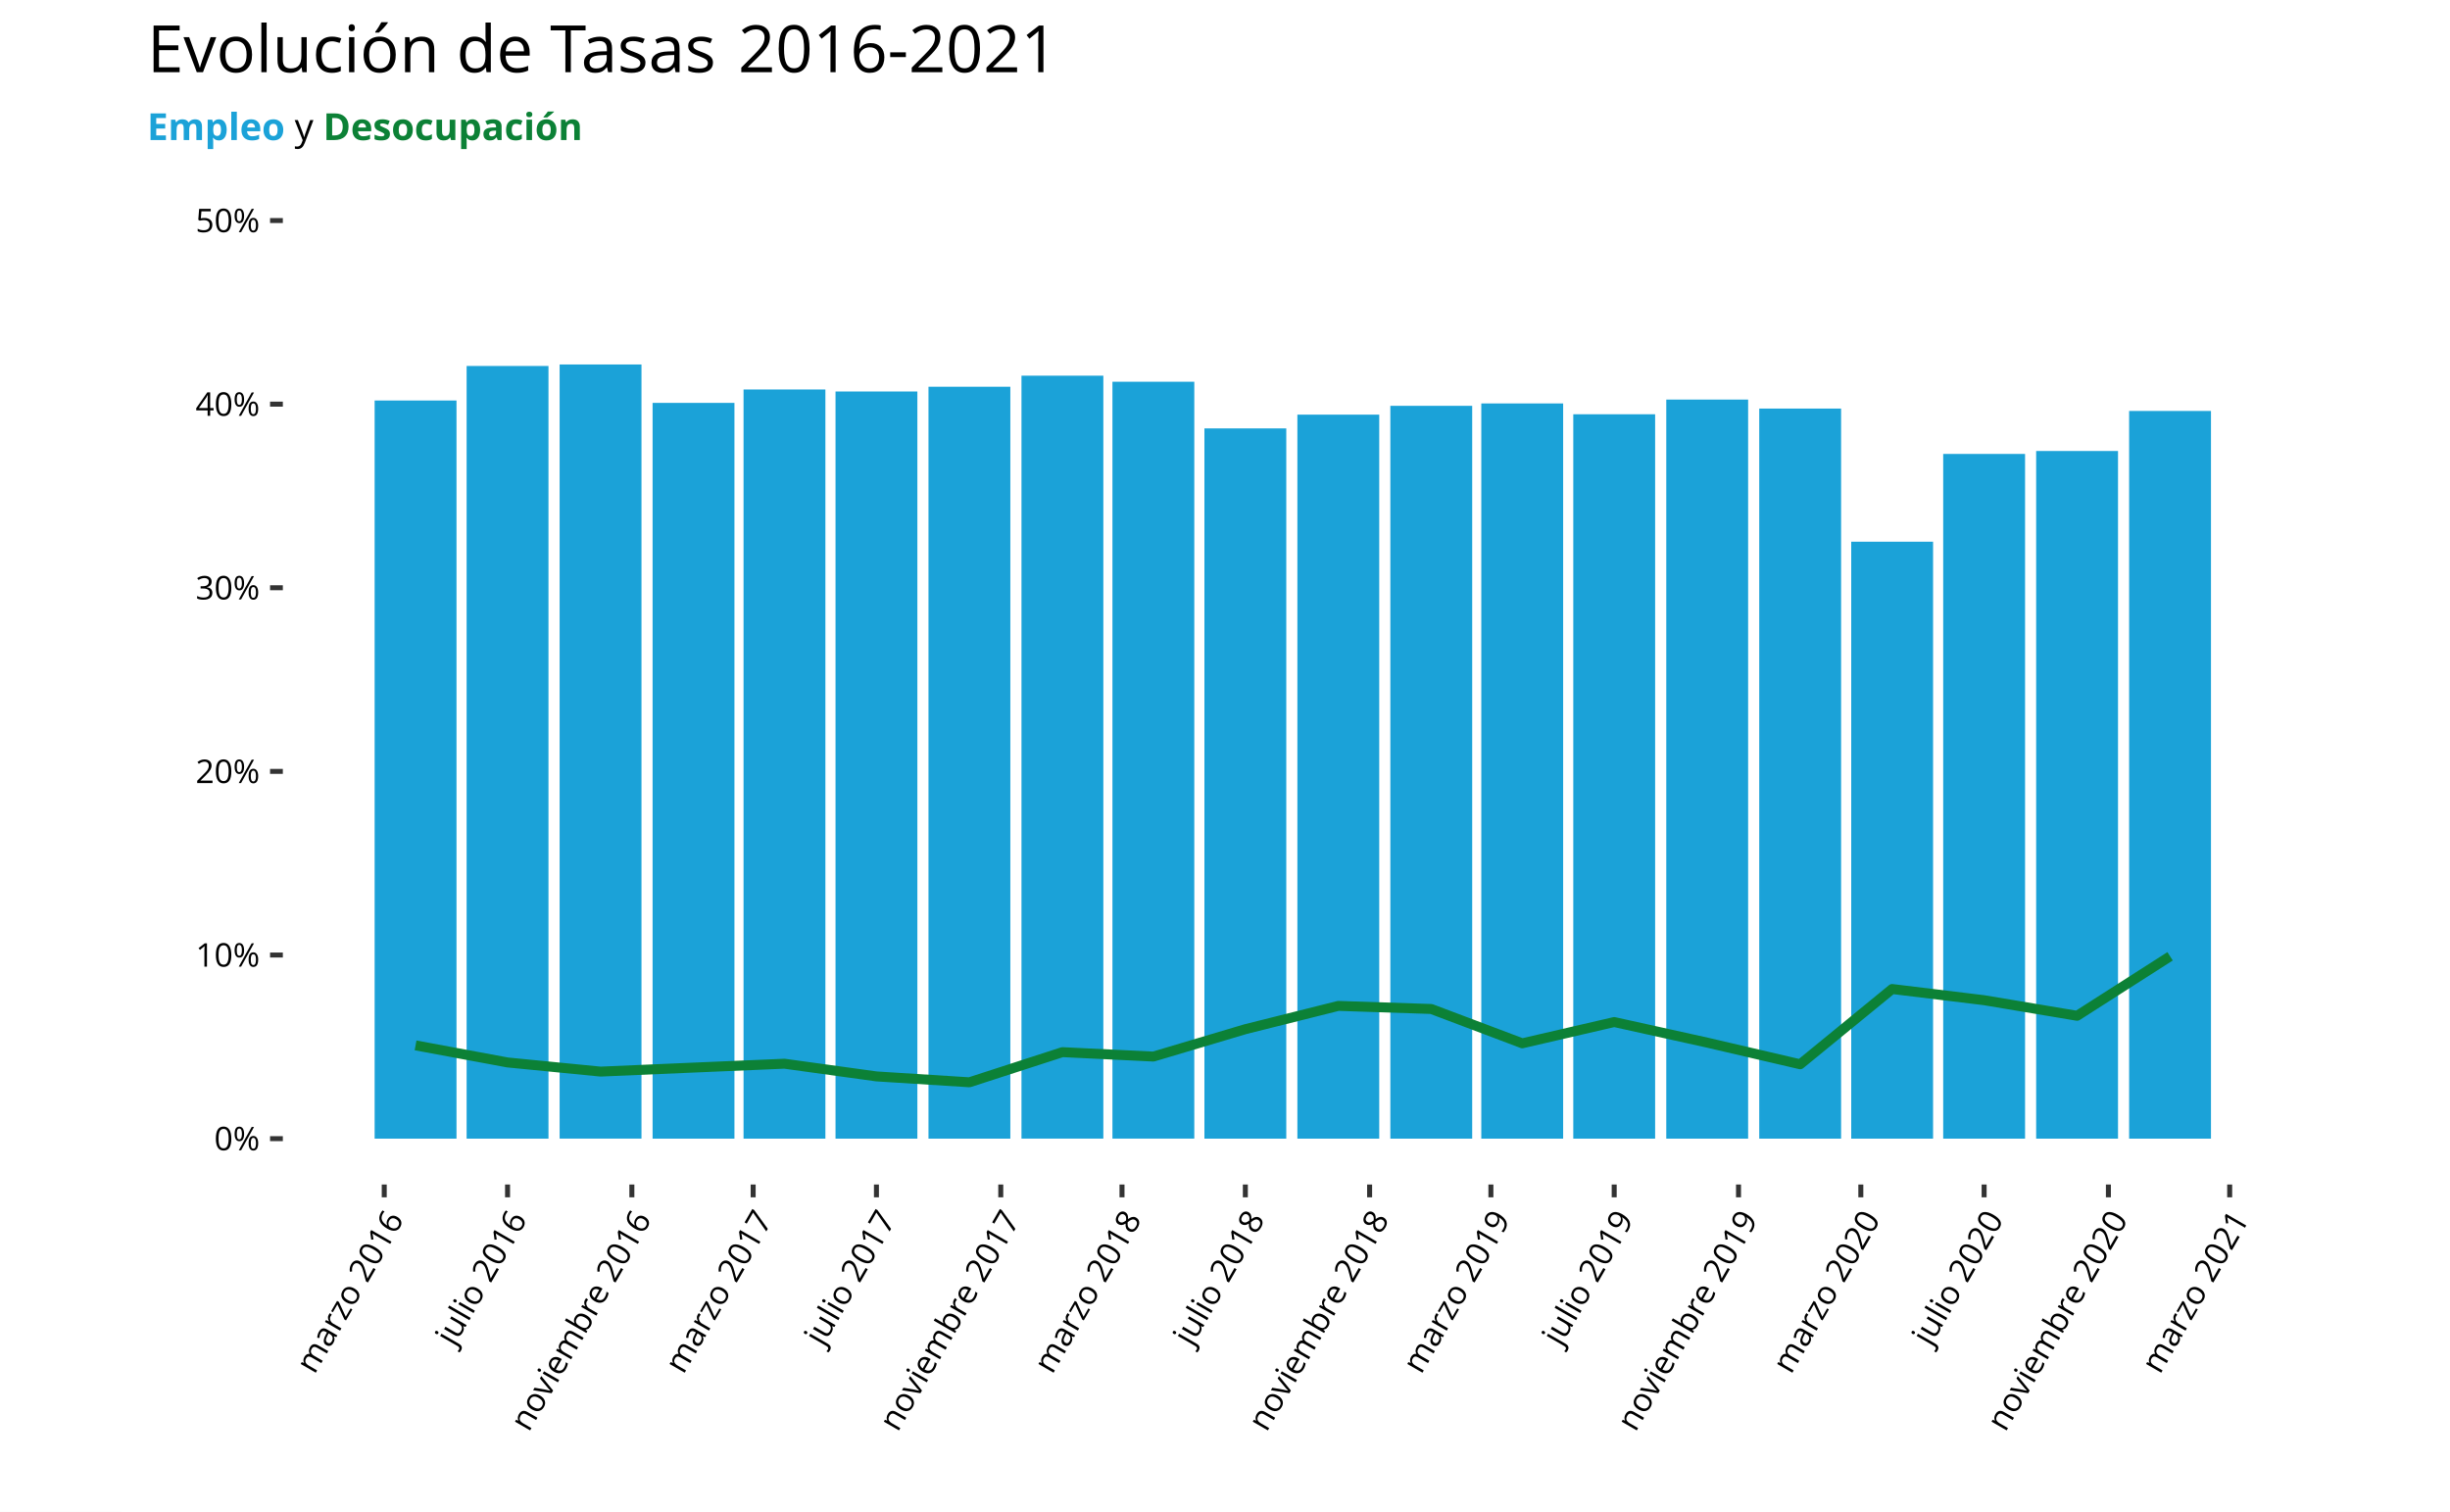
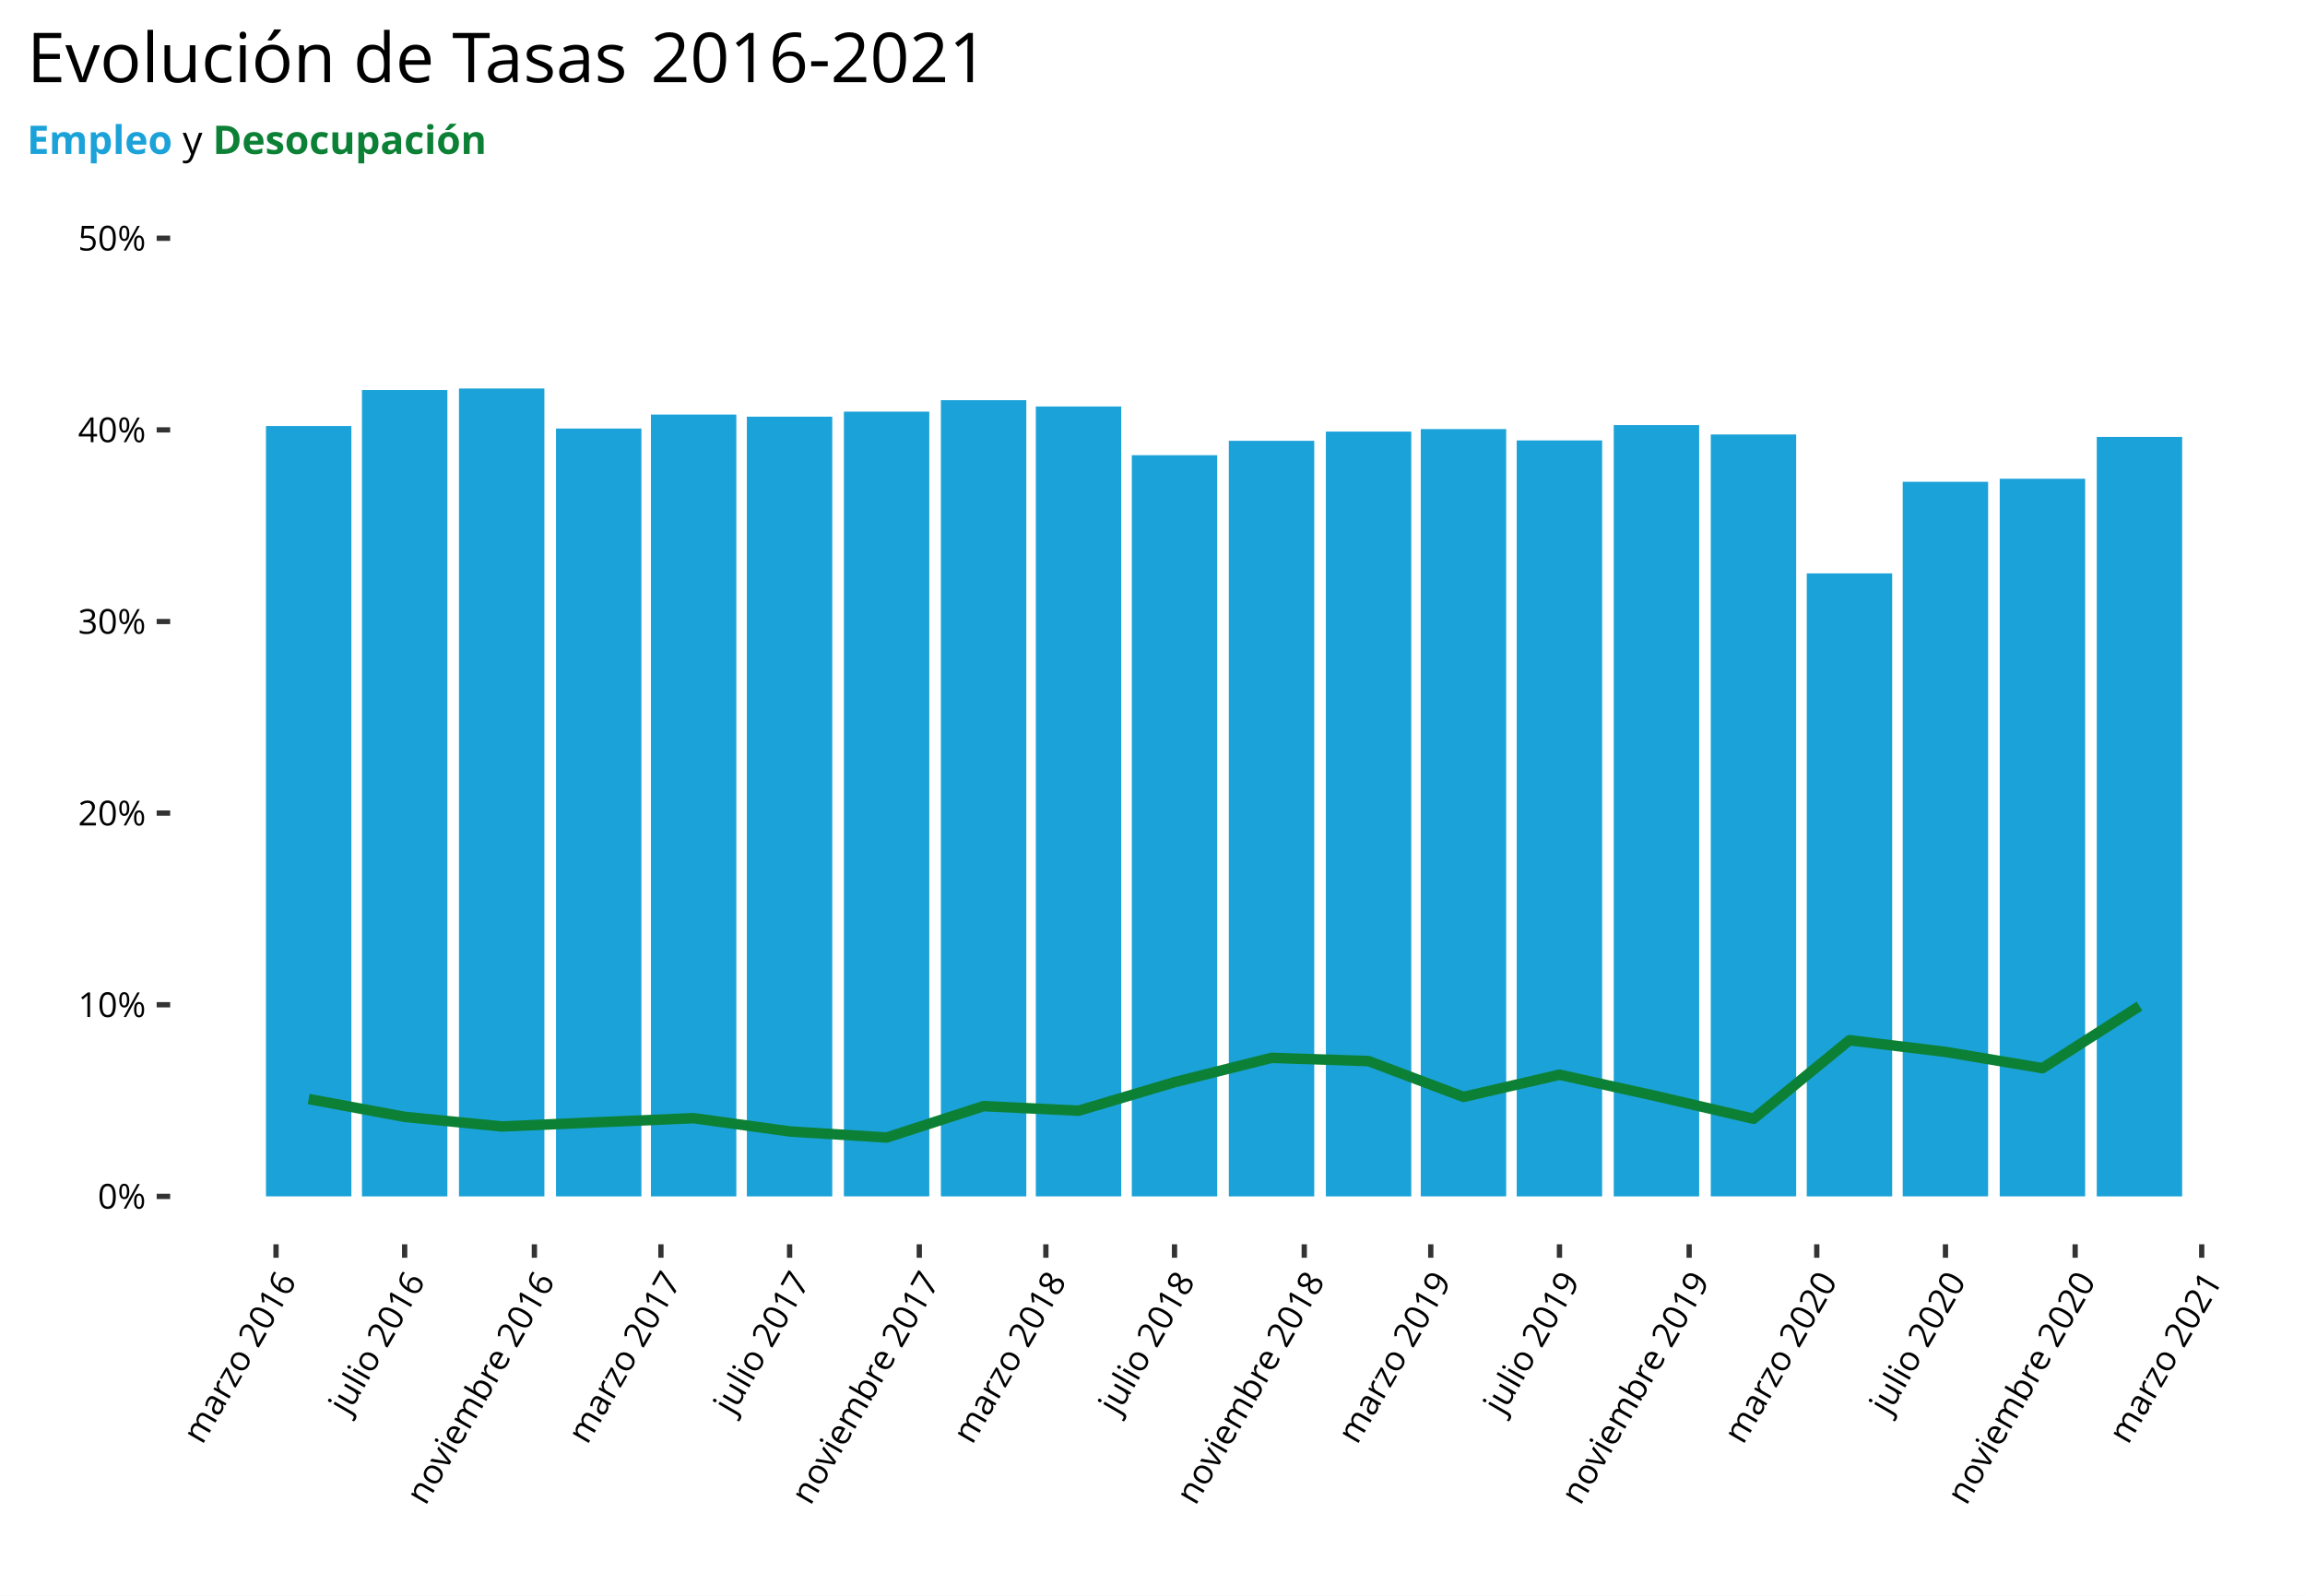
- <svg xmlns="http://www.w3.org/2000/svg" class="svglite" width="525.00pt" height="324.00pt" viewBox="0 0 525.00 324.00">
+ <svg xmlns="http://www.w3.org/2000/svg" class="svglite" width="468.00pt" height="324.00pt" viewBox="0 0 468.00 324.00">
  <defs>
    <style type="text/css">
    .svglite line, .svglite polyline, .svglite polygon, .svglite path, .svglite rect, .svglite circle {
      fill: none;
      stroke: #000000;
      stroke-linecap: round;
      stroke-linejoin: round;
      stroke-miterlimit: 10.00;
    }
  </style>
  </defs>
  <rect width="100%" height="100%" style="stroke: none; fill: #FFFFFF;" />
  <defs>
-     <clipPath id="cpMC4wMHw1MjUuMDB8MC4wMHwzMjQuMDA=">
-       <rect x="0.00" y="0.00" width="525.00" height="324.00" />
+     <clipPath id="cpMC4wMHw0NjguMDB8MC4wMHwzMjQuMDA=">
+       <rect x="0.00" y="0.00" width="468.00" height="324.00" />
    </clipPath>
  </defs>
-   <g clip-path="url(#cpMC4wMHw1MjUuMDB8MC4wMHwzMjQuMDA=)">
+   <g clip-path="url(#cpMC4wMHw0NjguMDB8MC4wMHwzMjQuMDA=)">
</g>
  <defs>
-     <clipPath id="cpMjYuMDZ8NDk4Ljk0fDAuMDB8MzI0LjAw">
-       <rect x="26.06" y="0.00" width="472.88" height="324.00" />
+     <clipPath id="cpMC4wMHw0NjguMDB8MS4yMnwzMjIuNzg=">
+       <rect x="0" y="1.22" width="468.00" height="321.56" />
    </clipPath>
  </defs>
-   <g clip-path="url(#cpMjYuMDZ8NDk4Ljk0fDAuMDB8MzI0LjAw)">
-     <rect x="26.06" y="0.00" width="472.88" height="324.00" style="stroke-width: 1.07; stroke: #FFFFFF; fill: #FFFFFF;" />
+   <g clip-path="url(#cpMC4wMHw0NjguMDB8MS4yMnwzMjIuNzg=)">
+     <rect x="0" y="1.22" width="468.00" height="321.56" style="stroke-width: 1.07; stroke: #FFFFFF; fill: #FFFFFF;" />
  </g>
-   <g clip-path="url(#cpMC4wMHw1MjUuMDB8MC4wMHwzMjQuMDA=)">
+   <g clip-path="url(#cpMC4wMHw0NjguMDB8MC4wMHwzMjQuMDA=)">
</g>
  <defs>
-     <clipPath id="cpNjAuNjF8NDkzLjQ2fDM3LjQzfDI1My44NQ==">
-       <rect x="60.61" y="37.43" width="432.85" height="216.43" />
+     <clipPath id="cpMzQuNTV8NDYyLjUyfDM4LjY1fDI1Mi42Mw==">
+       <rect x="34.55" y="38.65" width="427.97" height="213.99" />
    </clipPath>
  </defs>
-   <g clip-path="url(#cpNjAuNjF8NDkzLjQ2fDM3LjQzfDI1My44NQ==)">
-     <polyline points="60.61,224.34 493.46,224.34 " style="stroke-width: 0.53; stroke: #FFFFFF; stroke-linecap: butt;" />
-     <polyline points="60.61,184.99 493.46,184.99 " style="stroke-width: 0.53; stroke: #FFFFFF; stroke-linecap: butt;" />
-     <polyline points="60.61,145.64 493.46,145.64 " style="stroke-width: 0.53; stroke: #FFFFFF; stroke-linecap: butt;" />
-     <polyline points="60.61,106.29 493.46,106.29 " style="stroke-width: 0.53; stroke: #FFFFFF; stroke-linecap: butt;" />
-     <polyline points="60.61,66.94 493.46,66.94 " style="stroke-width: 0.53; stroke: #FFFFFF; stroke-linecap: butt;" />
-     <polyline points="69.13,253.85 69.13,37.43 " style="stroke-width: 0.53; stroke: #FFFFFF; stroke-linecap: butt;" />
-     <polyline points="95.55,253.85 95.55,37.43 " style="stroke-width: 0.53; stroke: #FFFFFF; stroke-linecap: butt;" />
-     <polyline points="122.08,253.85 122.08,37.43 " style="stroke-width: 0.53; stroke: #FFFFFF; stroke-linecap: butt;" />
-     <polyline points="148.39,253.85 148.39,37.43 " style="stroke-width: 0.53; stroke: #FFFFFF; stroke-linecap: butt;" />
-     <polyline points="174.60,253.85 174.60,37.43 " style="stroke-width: 0.53; stroke: #FFFFFF; stroke-linecap: butt;" />
-     <polyline points="201.13,253.85 201.13,37.43 " style="stroke-width: 0.53; stroke: #FFFFFF; stroke-linecap: butt;" />
-     <polyline points="227.44,253.85 227.44,37.43 " style="stroke-width: 0.53; stroke: #FFFFFF; stroke-linecap: butt;" />
-     <polyline points="253.65,253.85 253.65,37.43 " style="stroke-width: 0.53; stroke: #FFFFFF; stroke-linecap: butt;" />
-     <polyline points="280.18,253.85 280.18,37.43 " style="stroke-width: 0.53; stroke: #FFFFFF; stroke-linecap: butt;" />
-     <polyline points="306.49,253.85 306.49,37.43 " style="stroke-width: 0.53; stroke: #FFFFFF; stroke-linecap: butt;" />
-     <polyline points="332.69,253.85 332.69,37.43 " style="stroke-width: 0.53; stroke: #FFFFFF; stroke-linecap: butt;" />
-     <polyline points="359.22,253.85 359.22,37.43 " style="stroke-width: 0.53; stroke: #FFFFFF; stroke-linecap: butt;" />
-     <polyline points="385.64,253.85 385.64,37.43 " style="stroke-width: 0.53; stroke: #FFFFFF; stroke-linecap: butt;" />
-     <polyline points="411.96,253.85 411.96,37.43 " style="stroke-width: 0.53; stroke: #FFFFFF; stroke-linecap: butt;" />
-     <polyline points="438.49,253.85 438.49,37.43 " style="stroke-width: 0.53; stroke: #FFFFFF; stroke-linecap: butt;" />
-     <polyline points="464.80,253.85 464.80,37.43 " style="stroke-width: 0.53; stroke: #FFFFFF; stroke-linecap: butt;" />
-     <polyline points="491.00,253.85 491.00,37.43 " style="stroke-width: 0.53; stroke: #FFFFFF; stroke-linecap: butt;" />
-     <rect x="80.28" y="85.83" width="17.54" height="158.19" style="stroke-width: 2.13; stroke: none; stroke-linecap: square; stroke-linejoin: miter; fill: #1BA2D8;" />
-     <rect x="99.99" y="78.43" width="17.54" height="165.59" style="stroke-width: 2.13; stroke: none; stroke-linecap: square; stroke-linejoin: miter; fill: #1BA2D8;" />
-     <rect x="119.92" y="78.11" width="17.54" height="165.90" style="stroke-width: 2.13; stroke: none; stroke-linecap: square; stroke-linejoin: miter; fill: #1BA2D8;" />
-     <rect x="139.84" y="86.34" width="17.54" height="157.68" style="stroke-width: 2.13; stroke: none; stroke-linecap: square; stroke-linejoin: miter; fill: #1BA2D8;" />
-     <rect x="159.33" y="83.47" width="17.54" height="160.55" style="stroke-width: 2.13; stroke: none; stroke-linecap: square; stroke-linejoin: miter; fill: #1BA2D8;" />
-     <rect x="179.04" y="83.90" width="17.54" height="160.12" style="stroke-width: 2.13; stroke: none; stroke-linecap: square; stroke-linejoin: miter; fill: #1BA2D8;" />
-     <rect x="198.96" y="82.88" width="17.54" height="161.14" style="stroke-width: 2.13; stroke: none; stroke-linecap: square; stroke-linejoin: miter; fill: #1BA2D8;" />
-     <rect x="218.89" y="80.51" width="17.54" height="163.50" style="stroke-width: 2.13; stroke: none; stroke-linecap: square; stroke-linejoin: miter; fill: #1BA2D8;" />
-     <rect x="238.38" y="81.81" width="17.54" height="162.20" style="stroke-width: 2.13; stroke: none; stroke-linecap: square; stroke-linejoin: miter; fill: #1BA2D8;" />
-     <rect x="258.09" y="91.81" width="17.54" height="152.21" style="stroke-width: 2.13; stroke: none; stroke-linecap: square; stroke-linejoin: miter; fill: #1BA2D8;" />
-     <rect x="278.01" y="88.86" width="17.54" height="155.16" style="stroke-width: 2.13; stroke: none; stroke-linecap: square; stroke-linejoin: miter; fill: #1BA2D8;" />
-     <rect x="297.93" y="86.97" width="17.54" height="157.05" style="stroke-width: 2.13; stroke: none; stroke-linecap: square; stroke-linejoin: miter; fill: #1BA2D8;" />
-     <rect x="317.42" y="86.46" width="17.54" height="157.56" style="stroke-width: 2.13; stroke: none; stroke-linecap: square; stroke-linejoin: miter; fill: #1BA2D8;" />
-     <rect x="337.13" y="88.78" width="17.54" height="155.24" style="stroke-width: 2.13; stroke: none; stroke-linecap: square; stroke-linejoin: miter; fill: #1BA2D8;" />
-     <rect x="357.06" y="85.63" width="17.54" height="158.39" style="stroke-width: 2.13; stroke: none; stroke-linecap: square; stroke-linejoin: miter; fill: #1BA2D8;" />
-     <rect x="376.98" y="87.56" width="17.54" height="156.46" style="stroke-width: 2.13; stroke: none; stroke-linecap: square; stroke-linejoin: miter; fill: #1BA2D8;" />
-     <rect x="396.69" y="116.09" width="17.54" height="127.93" style="stroke-width: 2.13; stroke: none; stroke-linecap: square; stroke-linejoin: miter; fill: #1BA2D8;" />
-     <rect x="416.40" y="97.28" width="17.54" height="146.74" style="stroke-width: 2.13; stroke: none; stroke-linecap: square; stroke-linejoin: miter; fill: #1BA2D8;" />
-     <rect x="436.32" y="96.65" width="17.54" height="147.37" style="stroke-width: 2.13; stroke: none; stroke-linecap: square; stroke-linejoin: miter; fill: #1BA2D8;" />
-     <rect x="456.24" y="88.07" width="17.54" height="155.95" style="stroke-width: 2.13; stroke: none; stroke-linecap: square; stroke-linejoin: miter; fill: #1BA2D8;" />
-     <polyline points="89.05,224.03 108.76,227.69 128.69,229.65 148.61,228.79 168.10,227.96 187.81,230.68 207.73,231.94 227.66,225.48 247.15,226.43 266.86,220.56 286.78,215.57 306.70,216.23 326.20,223.59 345.90,219.03 365.83,223.44 385.75,228.08 405.46,211.95 425.17,214.35 445.09,217.69 465.02,204.94 " style="stroke-width: 2.13; stroke: #0C8136; stroke-linecap: butt;" />
+   <g clip-path="url(#cpMzQuNTV8NDYyLjUyfDM4LjY1fDI1Mi42Mw==)">
+     <polyline points="34.55,223.45 462.52,223.45 " style="stroke-width: 0.53; stroke: #FFFFFF; stroke-linecap: butt;" />
+     <polyline points="34.55,184.55 462.52,184.55 " style="stroke-width: 0.53; stroke: #FFFFFF; stroke-linecap: butt;" />
+     <polyline points="34.55,145.64 462.52,145.64 " style="stroke-width: 0.53; stroke: #FFFFFF; stroke-linecap: butt;" />
+     <polyline points="34.55,106.73 462.52,106.73 " style="stroke-width: 0.53; stroke: #FFFFFF; stroke-linecap: butt;" />
+     <polyline points="34.55,67.83 462.52,67.83 " style="stroke-width: 0.53; stroke: #FFFFFF; stroke-linecap: butt;" />
+     <polyline points="42.97,252.63 42.97,38.65 " style="stroke-width: 0.53; stroke: #FFFFFF; stroke-linecap: butt;" />
+     <polyline points="69.10,252.63 69.10,38.65 " style="stroke-width: 0.53; stroke: #FFFFFF; stroke-linecap: butt;" />
+     <polyline points="95.33,252.63 95.33,38.65 " style="stroke-width: 0.53; stroke: #FFFFFF; stroke-linecap: butt;" />
+     <polyline points="121.34,252.63 121.34,38.65 " style="stroke-width: 0.53; stroke: #FFFFFF; stroke-linecap: butt;" />
+     <polyline points="147.25,252.63 147.25,38.65 " style="stroke-width: 0.53; stroke: #FFFFFF; stroke-linecap: butt;" />
+     <polyline points="173.48,252.63 173.48,38.65 " style="stroke-width: 0.53; stroke: #FFFFFF; stroke-linecap: butt;" />
+     <polyline points="199.50,252.63 199.50,38.65 " style="stroke-width: 0.53; stroke: #FFFFFF; stroke-linecap: butt;" />
+     <polyline points="225.41,252.63 225.41,38.65 " style="stroke-width: 0.53; stroke: #FFFFFF; stroke-linecap: butt;" />
+     <polyline points="251.64,252.63 251.64,38.65 " style="stroke-width: 0.53; stroke: #FFFFFF; stroke-linecap: butt;" />
+     <polyline points="277.66,252.63 277.66,38.65 " style="stroke-width: 0.53; stroke: #FFFFFF; stroke-linecap: butt;" />
+     <polyline points="303.56,252.63 303.56,38.65 " style="stroke-width: 0.53; stroke: #FFFFFF; stroke-linecap: butt;" />
+     <polyline points="329.80,252.63 329.80,38.65 " style="stroke-width: 0.53; stroke: #FFFFFF; stroke-linecap: butt;" />
+     <polyline points="355.92,252.63 355.92,38.65 " style="stroke-width: 0.53; stroke: #FFFFFF; stroke-linecap: butt;" />
+     <polyline points="381.93,252.63 381.93,38.65 " style="stroke-width: 0.53; stroke: #FFFFFF; stroke-linecap: butt;" />
+     <polyline points="408.16,252.63 408.16,38.65 " style="stroke-width: 0.53; stroke: #FFFFFF; stroke-linecap: butt;" />
+     <polyline points="434.18,252.63 434.18,38.65 " style="stroke-width: 0.53; stroke: #FFFFFF; stroke-linecap: butt;" />
+     <polyline points="460.09,252.63 460.09,38.65 " style="stroke-width: 0.53; stroke: #FFFFFF; stroke-linecap: butt;" />
+     <rect x="54.00" y="86.50" width="17.34" height="156.40" style="stroke-width: 2.13; stroke: none; stroke-linecap: square; stroke-linejoin: miter; fill: #1BA2D8;" />
+     <rect x="73.49" y="79.19" width="17.34" height="163.72" style="stroke-width: 2.13; stroke: none; stroke-linecap: square; stroke-linejoin: miter; fill: #1BA2D8;" />
+     <rect x="93.19" y="78.88" width="17.34" height="164.03" style="stroke-width: 2.13; stroke: none; stroke-linecap: square; stroke-linejoin: miter; fill: #1BA2D8;" />
+     <rect x="112.89" y="87.01" width="17.34" height="155.90" style="stroke-width: 2.13; stroke: none; stroke-linecap: square; stroke-linejoin: miter; fill: #1BA2D8;" />
+     <rect x="132.16" y="84.17" width="17.34" height="158.74" style="stroke-width: 2.13; stroke: none; stroke-linecap: square; stroke-linejoin: miter; fill: #1BA2D8;" />
+     <rect x="151.64" y="84.60" width="17.34" height="158.31" style="stroke-width: 2.13; stroke: none; stroke-linecap: square; stroke-linejoin: miter; fill: #1BA2D8;" />
+     <rect x="171.34" y="83.58" width="17.34" height="159.32" style="stroke-width: 2.13; stroke: none; stroke-linecap: square; stroke-linejoin: miter; fill: #1BA2D8;" />
+     <rect x="191.04" y="81.25" width="17.34" height="161.66" style="stroke-width: 2.13; stroke: none; stroke-linecap: square; stroke-linejoin: miter; fill: #1BA2D8;" />
+     <rect x="210.31" y="82.53" width="17.34" height="160.37" style="stroke-width: 2.13; stroke: none; stroke-linecap: square; stroke-linejoin: miter; fill: #1BA2D8;" />
+     <rect x="229.80" y="92.42" width="17.34" height="150.49" style="stroke-width: 2.13; stroke: none; stroke-linecap: square; stroke-linejoin: miter; fill: #1BA2D8;" />
+     <rect x="249.50" y="89.50" width="17.34" height="153.41" style="stroke-width: 2.13; stroke: none; stroke-linecap: square; stroke-linejoin: miter; fill: #1BA2D8;" />
+     <rect x="269.20" y="87.63" width="17.34" height="155.28" style="stroke-width: 2.13; stroke: none; stroke-linecap: square; stroke-linejoin: miter; fill: #1BA2D8;" />
+     <rect x="288.47" y="87.12" width="17.34" height="155.78" style="stroke-width: 2.13; stroke: none; stroke-linecap: square; stroke-linejoin: miter; fill: #1BA2D8;" />
+     <rect x="307.95" y="89.42" width="17.34" height="153.49" style="stroke-width: 2.13; stroke: none; stroke-linecap: square; stroke-linejoin: miter; fill: #1BA2D8;" />
+     <rect x="327.65" y="86.31" width="17.34" height="156.60" style="stroke-width: 2.13; stroke: none; stroke-linecap: square; stroke-linejoin: miter; fill: #1BA2D8;" />
+     <rect x="347.35" y="88.21" width="17.34" height="154.69" style="stroke-width: 2.13; stroke: none; stroke-linecap: square; stroke-linejoin: miter; fill: #1BA2D8;" />
+     <rect x="366.84" y="116.42" width="17.34" height="126.49" style="stroke-width: 2.13; stroke: none; stroke-linecap: square; stroke-linejoin: miter; fill: #1BA2D8;" />
+     <rect x="386.32" y="97.82" width="17.34" height="145.08" style="stroke-width: 2.13; stroke: none; stroke-linecap: square; stroke-linejoin: miter; fill: #1BA2D8;" />
+     <rect x="406.02" y="97.20" width="17.34" height="145.70" style="stroke-width: 2.13; stroke: none; stroke-linecap: square; stroke-linejoin: miter; fill: #1BA2D8;" />
+     <rect x="425.72" y="88.72" width="17.34" height="154.19" style="stroke-width: 2.13; stroke: none; stroke-linecap: square; stroke-linejoin: miter; fill: #1BA2D8;" />
+     <polyline points="62.67,223.14 82.16,226.76 101.86,228.71 121.56,227.85 140.83,227.03 160.32,229.72 180.01,230.96 199.71,224.58 218.99,225.51 238.47,219.72 258.17,214.78 277.87,215.44 297.14,222.71 316.63,218.20 336.33,222.56 356.03,227.15 375.51,211.20 395.00,213.57 414.70,216.88 434.40,204.27 " style="stroke-width: 2.13; stroke: #0C8136; stroke-linecap: butt;" />
  </g>
-   <g clip-path="url(#cpMC4wMHw1MjUuMDB8MC4wMHwzMjQuMDA=)">
-     <text x="55.68" y="246.51" text-anchor="end" style="font-size: 7.00px; font-family: Open Sans;" textLength="9.76px" lengthAdjust="spacingAndGlyphs">0%</text>
-     <text x="55.68" y="207.16" text-anchor="end" style="font-size: 7.00px; font-family: Open Sans;" textLength="13.77px" lengthAdjust="spacingAndGlyphs">10%</text>
-     <text x="55.68" y="167.81" text-anchor="end" style="font-size: 7.00px; font-family: Open Sans;" textLength="13.77px" lengthAdjust="spacingAndGlyphs">20%</text>
-     <text x="55.68" y="128.46" text-anchor="end" style="font-size: 7.00px; font-family: Open Sans;" textLength="13.77px" lengthAdjust="spacingAndGlyphs">30%</text>
-     <text x="55.68" y="89.11" text-anchor="end" style="font-size: 7.00px; font-family: Open Sans;" textLength="13.77px" lengthAdjust="spacingAndGlyphs">40%</text>
-     <text x="55.68" y="49.76" text-anchor="end" style="font-size: 7.00px; font-family: Open Sans;" textLength="13.77px" lengthAdjust="spacingAndGlyphs">50%</text>
-     <polyline points="57.87,244.02 60.61,244.02 " style="stroke-width: 1.07; stroke: #333333; stroke-linecap: butt;" />
-     <polyline points="57.87,204.67 60.61,204.67 " style="stroke-width: 1.07; stroke: #333333; stroke-linecap: butt;" />
-     <polyline points="57.87,165.31 60.61,165.31 " style="stroke-width: 1.07; stroke: #333333; stroke-linecap: butt;" />
-     <polyline points="57.87,125.96 60.61,125.96 " style="stroke-width: 1.07; stroke: #333333; stroke-linecap: butt;" />
-     <polyline points="57.87,86.61 60.61,86.61 " style="stroke-width: 1.07; stroke: #333333; stroke-linecap: butt;" />
-     <polyline points="57.87,47.26 60.61,47.26 " style="stroke-width: 1.07; stroke: #333333; stroke-linecap: butt;" />
-     <polyline points="82.34,256.59 82.34,253.85 " style="stroke-width: 1.07; stroke: #333333; stroke-linecap: butt;" />
-     <polyline points="108.76,256.59 108.76,253.85 " style="stroke-width: 1.07; stroke: #333333; stroke-linecap: butt;" />
-     <polyline points="135.40,256.59 135.40,253.85 " style="stroke-width: 1.07; stroke: #333333; stroke-linecap: butt;" />
-     <polyline points="161.39,256.59 161.39,253.85 " style="stroke-width: 1.07; stroke: #333333; stroke-linecap: butt;" />
-     <polyline points="187.81,256.59 187.81,253.85 " style="stroke-width: 1.07; stroke: #333333; stroke-linecap: butt;" />
-     <polyline points="214.45,256.59 214.45,253.85 " style="stroke-width: 1.07; stroke: #333333; stroke-linecap: butt;" />
-     <polyline points="240.43,256.59 240.43,253.85 " style="stroke-width: 1.07; stroke: #333333; stroke-linecap: butt;" />
-     <polyline points="266.86,256.59 266.86,253.85 " style="stroke-width: 1.07; stroke: #333333; stroke-linecap: butt;" />
-     <polyline points="293.49,256.59 293.49,253.85 " style="stroke-width: 1.07; stroke: #333333; stroke-linecap: butt;" />
-     <polyline points="319.48,256.59 319.48,253.85 " style="stroke-width: 1.07; stroke: #333333; stroke-linecap: butt;" />
-     <polyline points="345.90,256.59 345.90,253.85 " style="stroke-width: 1.07; stroke: #333333; stroke-linecap: butt;" />
-     <polyline points="372.54,256.59 372.54,253.85 " style="stroke-width: 1.07; stroke: #333333; stroke-linecap: butt;" />
-     <polyline points="398.75,256.59 398.75,253.85 " style="stroke-width: 1.07; stroke: #333333; stroke-linecap: butt;" />
-     <polyline points="425.17,256.59 425.17,253.85 " style="stroke-width: 1.07; stroke: #333333; stroke-linecap: butt;" />
-     <polyline points="451.80,256.59 451.80,253.85 " style="stroke-width: 1.07; stroke: #333333; stroke-linecap: butt;" />
-     <polyline points="477.79,256.59 477.79,253.85 " style="stroke-width: 1.07; stroke: #333333; stroke-linecap: butt;" />
-     <text transform="translate(86.67,261.28) rotate(-60)" text-anchor="end" style="font-size: 7.00px; font-family: Open Sans;" textLength="38.60px" lengthAdjust="spacingAndGlyphs">marzo 2016</text>
-     <text transform="translate(113.09,261.28) rotate(-60)" text-anchor="end" style="font-size: 7.00px; font-family: Open Sans;" textLength="31.67px" lengthAdjust="spacingAndGlyphs">julio 2016</text>
-     <text transform="translate(139.73,261.28) rotate(-60)" text-anchor="end" style="font-size: 7.00px; font-family: Open Sans;" textLength="53.14px" lengthAdjust="spacingAndGlyphs">noviembre 2016</text>
-     <text transform="translate(165.72,261.28) rotate(-60)" text-anchor="end" style="font-size: 7.00px; font-family: Open Sans;" textLength="38.60px" lengthAdjust="spacingAndGlyphs">marzo 2017</text>
-     <text transform="translate(192.14,261.28) rotate(-60)" text-anchor="end" style="font-size: 7.00px; font-family: Open Sans;" textLength="31.67px" lengthAdjust="spacingAndGlyphs">julio 2017</text>
-     <text transform="translate(218.77,261.28) rotate(-60)" text-anchor="end" style="font-size: 7.00px; font-family: Open Sans;" textLength="53.14px" lengthAdjust="spacingAndGlyphs">noviembre 2017</text>
-     <text transform="translate(244.76,261.28) rotate(-60)" text-anchor="end" style="font-size: 7.00px; font-family: Open Sans;" textLength="38.60px" lengthAdjust="spacingAndGlyphs">marzo 2018</text>
-     <text transform="translate(271.18,261.28) rotate(-60)" text-anchor="end" style="font-size: 7.00px; font-family: Open Sans;" textLength="31.67px" lengthAdjust="spacingAndGlyphs">julio 2018</text>
-     <text transform="translate(297.82,261.28) rotate(-60)" text-anchor="end" style="font-size: 7.00px; font-family: Open Sans;" textLength="53.14px" lengthAdjust="spacingAndGlyphs">noviembre 2018</text>
-     <text transform="translate(323.81,261.28) rotate(-60)" text-anchor="end" style="font-size: 7.00px; font-family: Open Sans;" textLength="38.60px" lengthAdjust="spacingAndGlyphs">marzo 2019</text>
-     <text transform="translate(350.23,261.28) rotate(-60)" text-anchor="end" style="font-size: 7.00px; font-family: Open Sans;" textLength="31.67px" lengthAdjust="spacingAndGlyphs">julio 2019</text>
-     <text transform="translate(376.87,261.28) rotate(-60)" text-anchor="end" style="font-size: 7.00px; font-family: Open Sans;" textLength="53.14px" lengthAdjust="spacingAndGlyphs">noviembre 2019</text>
-     <text transform="translate(403.07,261.28) rotate(-60)" text-anchor="end" style="font-size: 7.00px; font-family: Open Sans;" textLength="38.60px" lengthAdjust="spacingAndGlyphs">marzo 2020</text>
-     <text transform="translate(429.49,261.28) rotate(-60)" text-anchor="end" style="font-size: 7.00px; font-family: Open Sans;" textLength="31.67px" lengthAdjust="spacingAndGlyphs">julio 2020</text>
-     <text transform="translate(456.13,261.28) rotate(-60)" text-anchor="end" style="font-size: 7.00px; font-family: Open Sans;" textLength="53.14px" lengthAdjust="spacingAndGlyphs">noviembre 2020</text>
-     <text transform="translate(482.12,261.28) rotate(-60)" text-anchor="end" style="font-size: 7.00px; font-family: Open Sans;" textLength="38.60px" lengthAdjust="spacingAndGlyphs">marzo 2021</text>
-     <text x="31.54" y="30.02" style="font-size: 8.00px; font-weight: bold; fill: #1BA2D8; font-family: Open Sans;" textLength="29.51px" lengthAdjust="spacingAndGlyphs">Empleo</text>
-     <text x="63.13" y="30.02" style="font-size: 8.00px; font-family: Open Sans;" textLength="4.03px" lengthAdjust="spacingAndGlyphs">y</text>
-     <text x="69.24" y="30.02" style="font-size: 8.00px; font-weight: bold; fill: #0C8136; font-family: Open Sans;" textLength="55.59px" lengthAdjust="spacingAndGlyphs">Desocupación</text>
-     <text x="31.54" y="15.47" style="font-size: 14.00px; font-family: Open Sans;" textLength="62.63px" lengthAdjust="spacingAndGlyphs">Evolución</text>
-     <text x="97.80" y="15.47" style="font-size: 14.00px; font-family: Open Sans;" textLength="16.43px" lengthAdjust="spacingAndGlyphs">de</text>
-     <text x="117.87" y="15.47" style="font-size: 14.00px; font-family: Open Sans;" textLength="36.66px" lengthAdjust="spacingAndGlyphs">Tasas</text>
-     <text x="158.16" y="15.47" style="font-size: 14.00px; font-family: Open Sans;" textLength="68.56px" lengthAdjust="spacingAndGlyphs">2016-2021</text>
+   <g clip-path="url(#cpMC4wMHw0NjguMDB8MC4wMHwzMjQuMDA=)">
+     <text x="29.62" y="245.40" text-anchor="end" style="font-size: 7.00px; font-family: Open Sans;" textLength="9.76px" lengthAdjust="spacingAndGlyphs">0%</text>
+     <text x="29.62" y="206.50" text-anchor="end" style="font-size: 7.00px; font-family: Open Sans;" textLength="13.77px" lengthAdjust="spacingAndGlyphs">10%</text>
+     <text x="29.62" y="167.59" text-anchor="end" style="font-size: 7.00px; font-family: Open Sans;" textLength="13.77px" lengthAdjust="spacingAndGlyphs">20%</text>
+     <text x="29.62" y="128.68" text-anchor="end" style="font-size: 7.00px; font-family: Open Sans;" textLength="13.77px" lengthAdjust="spacingAndGlyphs">30%</text>
+     <text x="29.62" y="89.78" text-anchor="end" style="font-size: 7.00px; font-family: Open Sans;" textLength="13.77px" lengthAdjust="spacingAndGlyphs">40%</text>
+     <text x="29.62" y="50.87" text-anchor="end" style="font-size: 7.00px; font-family: Open Sans;" textLength="13.77px" lengthAdjust="spacingAndGlyphs">50%</text>
+     <polyline points="31.81,242.91 34.55,242.91 " style="stroke-width: 1.07; stroke: #333333; stroke-linecap: butt;" />
+     <polyline points="31.81,204.00 34.55,204.00 " style="stroke-width: 1.07; stroke: #333333; stroke-linecap: butt;" />
+     <polyline points="31.81,165.09 34.55,165.09 " style="stroke-width: 1.07; stroke: #333333; stroke-linecap: butt;" />
+     <polyline points="31.81,126.19 34.55,126.19 " style="stroke-width: 1.07; stroke: #333333; stroke-linecap: butt;" />
+     <polyline points="31.81,87.28 34.55,87.28 " style="stroke-width: 1.07; stroke: #333333; stroke-linecap: butt;" />
+     <polyline points="31.81,48.37 34.55,48.37 " style="stroke-width: 1.07; stroke: #333333; stroke-linecap: butt;" />
+     <polyline points="56.04,255.37 56.04,252.63 " style="stroke-width: 1.07; stroke: #333333; stroke-linecap: butt;" />
+     <polyline points="82.16,255.37 82.16,252.63 " style="stroke-width: 1.07; stroke: #333333; stroke-linecap: butt;" />
+     <polyline points="108.50,255.37 108.50,252.63 " style="stroke-width: 1.07; stroke: #333333; stroke-linecap: butt;" />
+     <polyline points="134.19,255.37 134.19,252.63 " style="stroke-width: 1.07; stroke: #333333; stroke-linecap: butt;" />
+     <polyline points="160.32,255.37 160.32,252.63 " style="stroke-width: 1.07; stroke: #333333; stroke-linecap: butt;" />
+     <polyline points="186.65,255.37 186.65,252.63 " style="stroke-width: 1.07; stroke: #333333; stroke-linecap: butt;" />
+     <polyline points="212.35,255.37 212.35,252.63 " style="stroke-width: 1.07; stroke: #333333; stroke-linecap: butt;" />
+     <polyline points="238.47,255.37 238.47,252.63 " style="stroke-width: 1.07; stroke: #333333; stroke-linecap: butt;" />
+     <polyline points="264.81,255.37 264.81,252.63 " style="stroke-width: 1.07; stroke: #333333; stroke-linecap: butt;" />
+     <polyline points="290.50,255.37 290.50,252.63 " style="stroke-width: 1.07; stroke: #333333; stroke-linecap: butt;" />
+     <polyline points="316.63,255.37 316.63,252.63 " style="stroke-width: 1.07; stroke: #333333; stroke-linecap: butt;" />
+     <polyline points="342.96,255.37 342.96,252.63 " style="stroke-width: 1.07; stroke: #333333; stroke-linecap: butt;" />
+     <polyline points="368.87,255.37 368.87,252.63 " style="stroke-width: 1.07; stroke: #333333; stroke-linecap: butt;" />
+     <polyline points="395.00,255.37 395.00,252.63 " style="stroke-width: 1.07; stroke: #333333; stroke-linecap: butt;" />
+     <polyline points="421.33,255.37 421.33,252.63 " style="stroke-width: 1.07; stroke: #333333; stroke-linecap: butt;" />
+     <polyline points="447.03,255.37 447.03,252.63 " style="stroke-width: 1.07; stroke: #333333; stroke-linecap: butt;" />
+     <text transform="translate(60.36,260.06) rotate(-60)" text-anchor="end" style="font-size: 7.00px; font-family: Open Sans;" textLength="38.60px" lengthAdjust="spacingAndGlyphs">marzo 2016</text>
+     <text transform="translate(86.49,260.06) rotate(-60)" text-anchor="end" style="font-size: 7.00px; font-family: Open Sans;" textLength="31.67px" lengthAdjust="spacingAndGlyphs">julio 2016</text>
+     <text transform="translate(112.82,260.06) rotate(-60)" text-anchor="end" style="font-size: 7.00px; font-family: Open Sans;" textLength="53.14px" lengthAdjust="spacingAndGlyphs">noviembre 2016</text>
+     <text transform="translate(138.52,260.06) rotate(-60)" text-anchor="end" style="font-size: 7.00px; font-family: Open Sans;" textLength="38.60px" lengthAdjust="spacingAndGlyphs">marzo 2017</text>
+     <text transform="translate(164.64,260.06) rotate(-60)" text-anchor="end" style="font-size: 7.00px; font-family: Open Sans;" textLength="31.67px" lengthAdjust="spacingAndGlyphs">julio 2017</text>
+     <text transform="translate(190.98,260.06) rotate(-60)" text-anchor="end" style="font-size: 7.00px; font-family: Open Sans;" textLength="53.14px" lengthAdjust="spacingAndGlyphs">noviembre 2017</text>
+     <text transform="translate(216.68,260.06) rotate(-60)" text-anchor="end" style="font-size: 7.00px; font-family: Open Sans;" textLength="38.60px" lengthAdjust="spacingAndGlyphs">marzo 2018</text>
+     <text transform="translate(242.80,260.06) rotate(-60)" text-anchor="end" style="font-size: 7.00px; font-family: Open Sans;" textLength="31.67px" lengthAdjust="spacingAndGlyphs">julio 2018</text>
+     <text transform="translate(269.14,260.06) rotate(-60)" text-anchor="end" style="font-size: 7.00px; font-family: Open Sans;" textLength="53.14px" lengthAdjust="spacingAndGlyphs">noviembre 2018</text>
+     <text transform="translate(294.83,260.06) rotate(-60)" text-anchor="end" style="font-size: 7.00px; font-family: Open Sans;" textLength="38.60px" lengthAdjust="spacingAndGlyphs">marzo 2019</text>
+     <text transform="translate(320.95,260.06) rotate(-60)" text-anchor="end" style="font-size: 7.00px; font-family: Open Sans;" textLength="31.67px" lengthAdjust="spacingAndGlyphs">julio 2019</text>
+     <text transform="translate(347.29,260.06) rotate(-60)" text-anchor="end" style="font-size: 7.00px; font-family: Open Sans;" textLength="53.14px" lengthAdjust="spacingAndGlyphs">noviembre 2019</text>
+     <text transform="translate(373.20,260.06) rotate(-60)" text-anchor="end" style="font-size: 7.00px; font-family: Open Sans;" textLength="38.60px" lengthAdjust="spacingAndGlyphs">marzo 2020</text>
+     <text transform="translate(399.32,260.06) rotate(-60)" text-anchor="end" style="font-size: 7.00px; font-family: Open Sans;" textLength="31.67px" lengthAdjust="spacingAndGlyphs">julio 2020</text>
+     <text transform="translate(425.66,260.06) rotate(-60)" text-anchor="end" style="font-size: 7.00px; font-family: Open Sans;" textLength="53.14px" lengthAdjust="spacingAndGlyphs">noviembre 2020</text>
+     <text transform="translate(451.36,260.06) rotate(-60)" text-anchor="end" style="font-size: 7.00px; font-family: Open Sans;" textLength="38.60px" lengthAdjust="spacingAndGlyphs">marzo 2021</text>
+     <text x="5.48" y="31.25" style="font-size: 8.00px; font-weight: bold; fill: #1BA2D8; font-family: Open Sans;" textLength="29.51px" lengthAdjust="spacingAndGlyphs">Empleo</text>
+     <text x="37.07" y="31.25" style="font-size: 8.00px; font-family: Open Sans;" textLength="4.03px" lengthAdjust="spacingAndGlyphs">y</text>
+     <text x="43.19" y="31.25" style="font-size: 8.00px; font-weight: bold; fill: #0C8136; font-family: Open Sans;" textLength="55.59px" lengthAdjust="spacingAndGlyphs">Desocupación</text>
+     <text x="5.48" y="16.69" style="font-size: 14.00px; font-family: Open Sans;" textLength="62.63px" lengthAdjust="spacingAndGlyphs">Evolución</text>
+     <text x="71.74" y="16.69" style="font-size: 14.00px; font-family: Open Sans;" textLength="16.43px" lengthAdjust="spacingAndGlyphs">de</text>
+     <text x="91.81" y="16.69" style="font-size: 14.00px; font-family: Open Sans;" textLength="36.66px" lengthAdjust="spacingAndGlyphs">Tasas</text>
+     <text x="132.10" y="16.69" style="font-size: 14.00px; font-family: Open Sans;" textLength="68.56px" lengthAdjust="spacingAndGlyphs">2016-2021</text>
  </g>
</svg>
